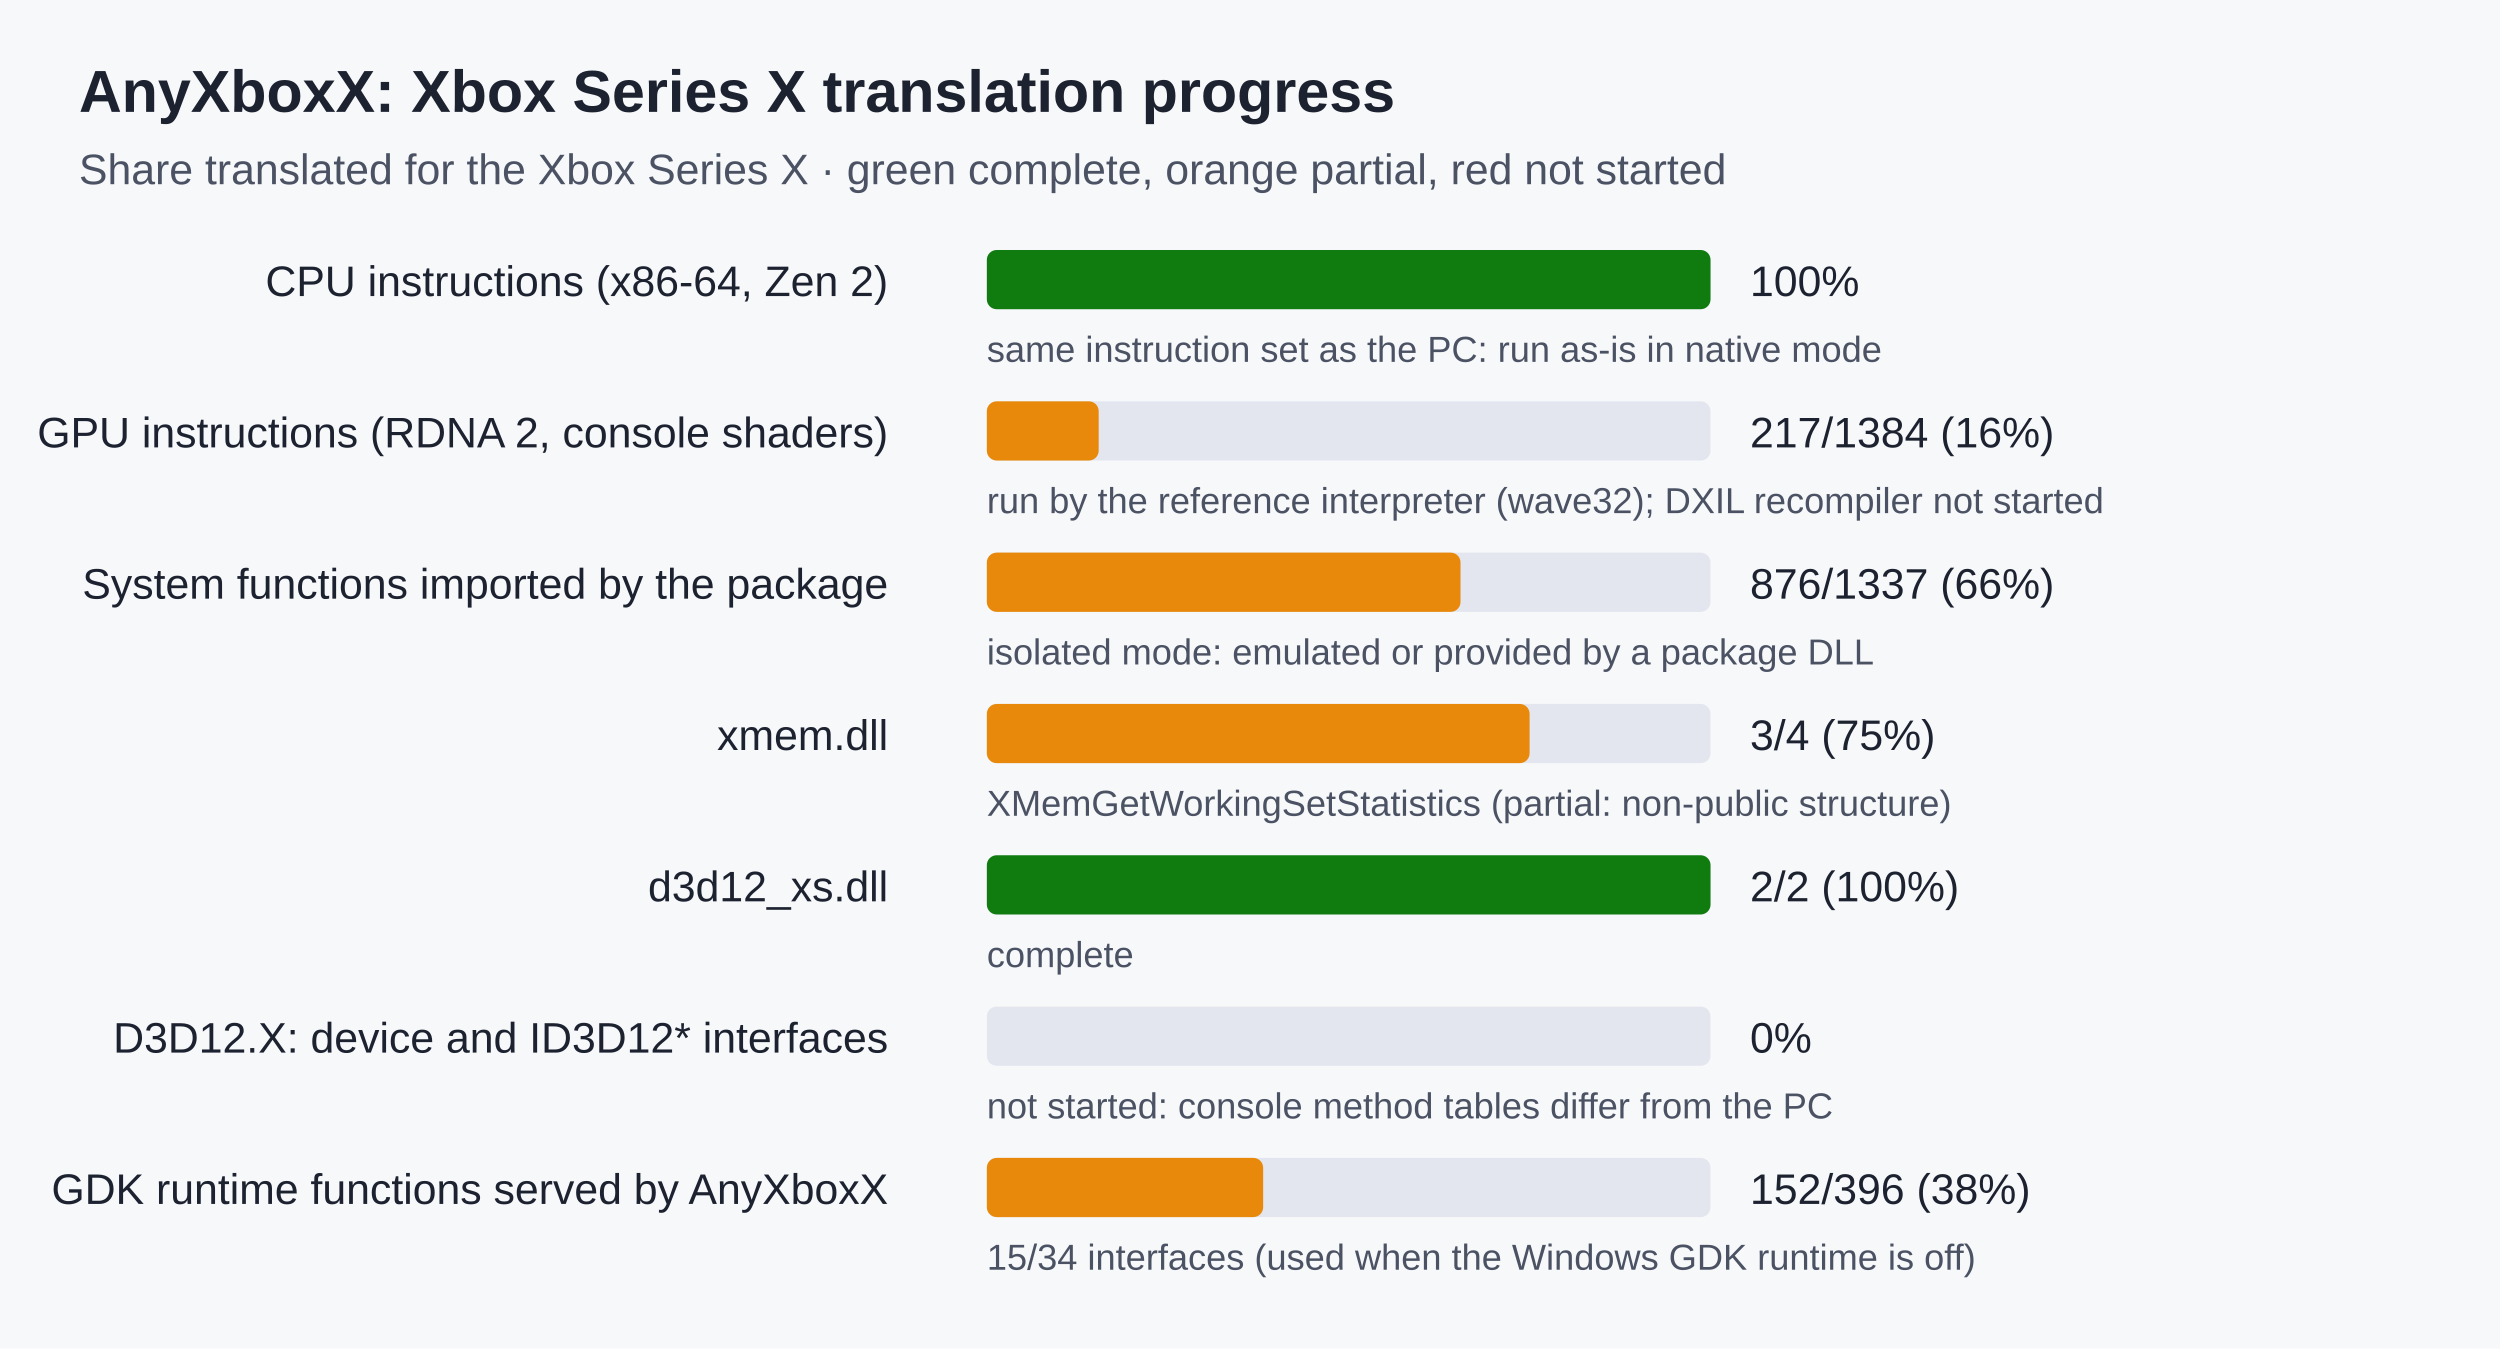
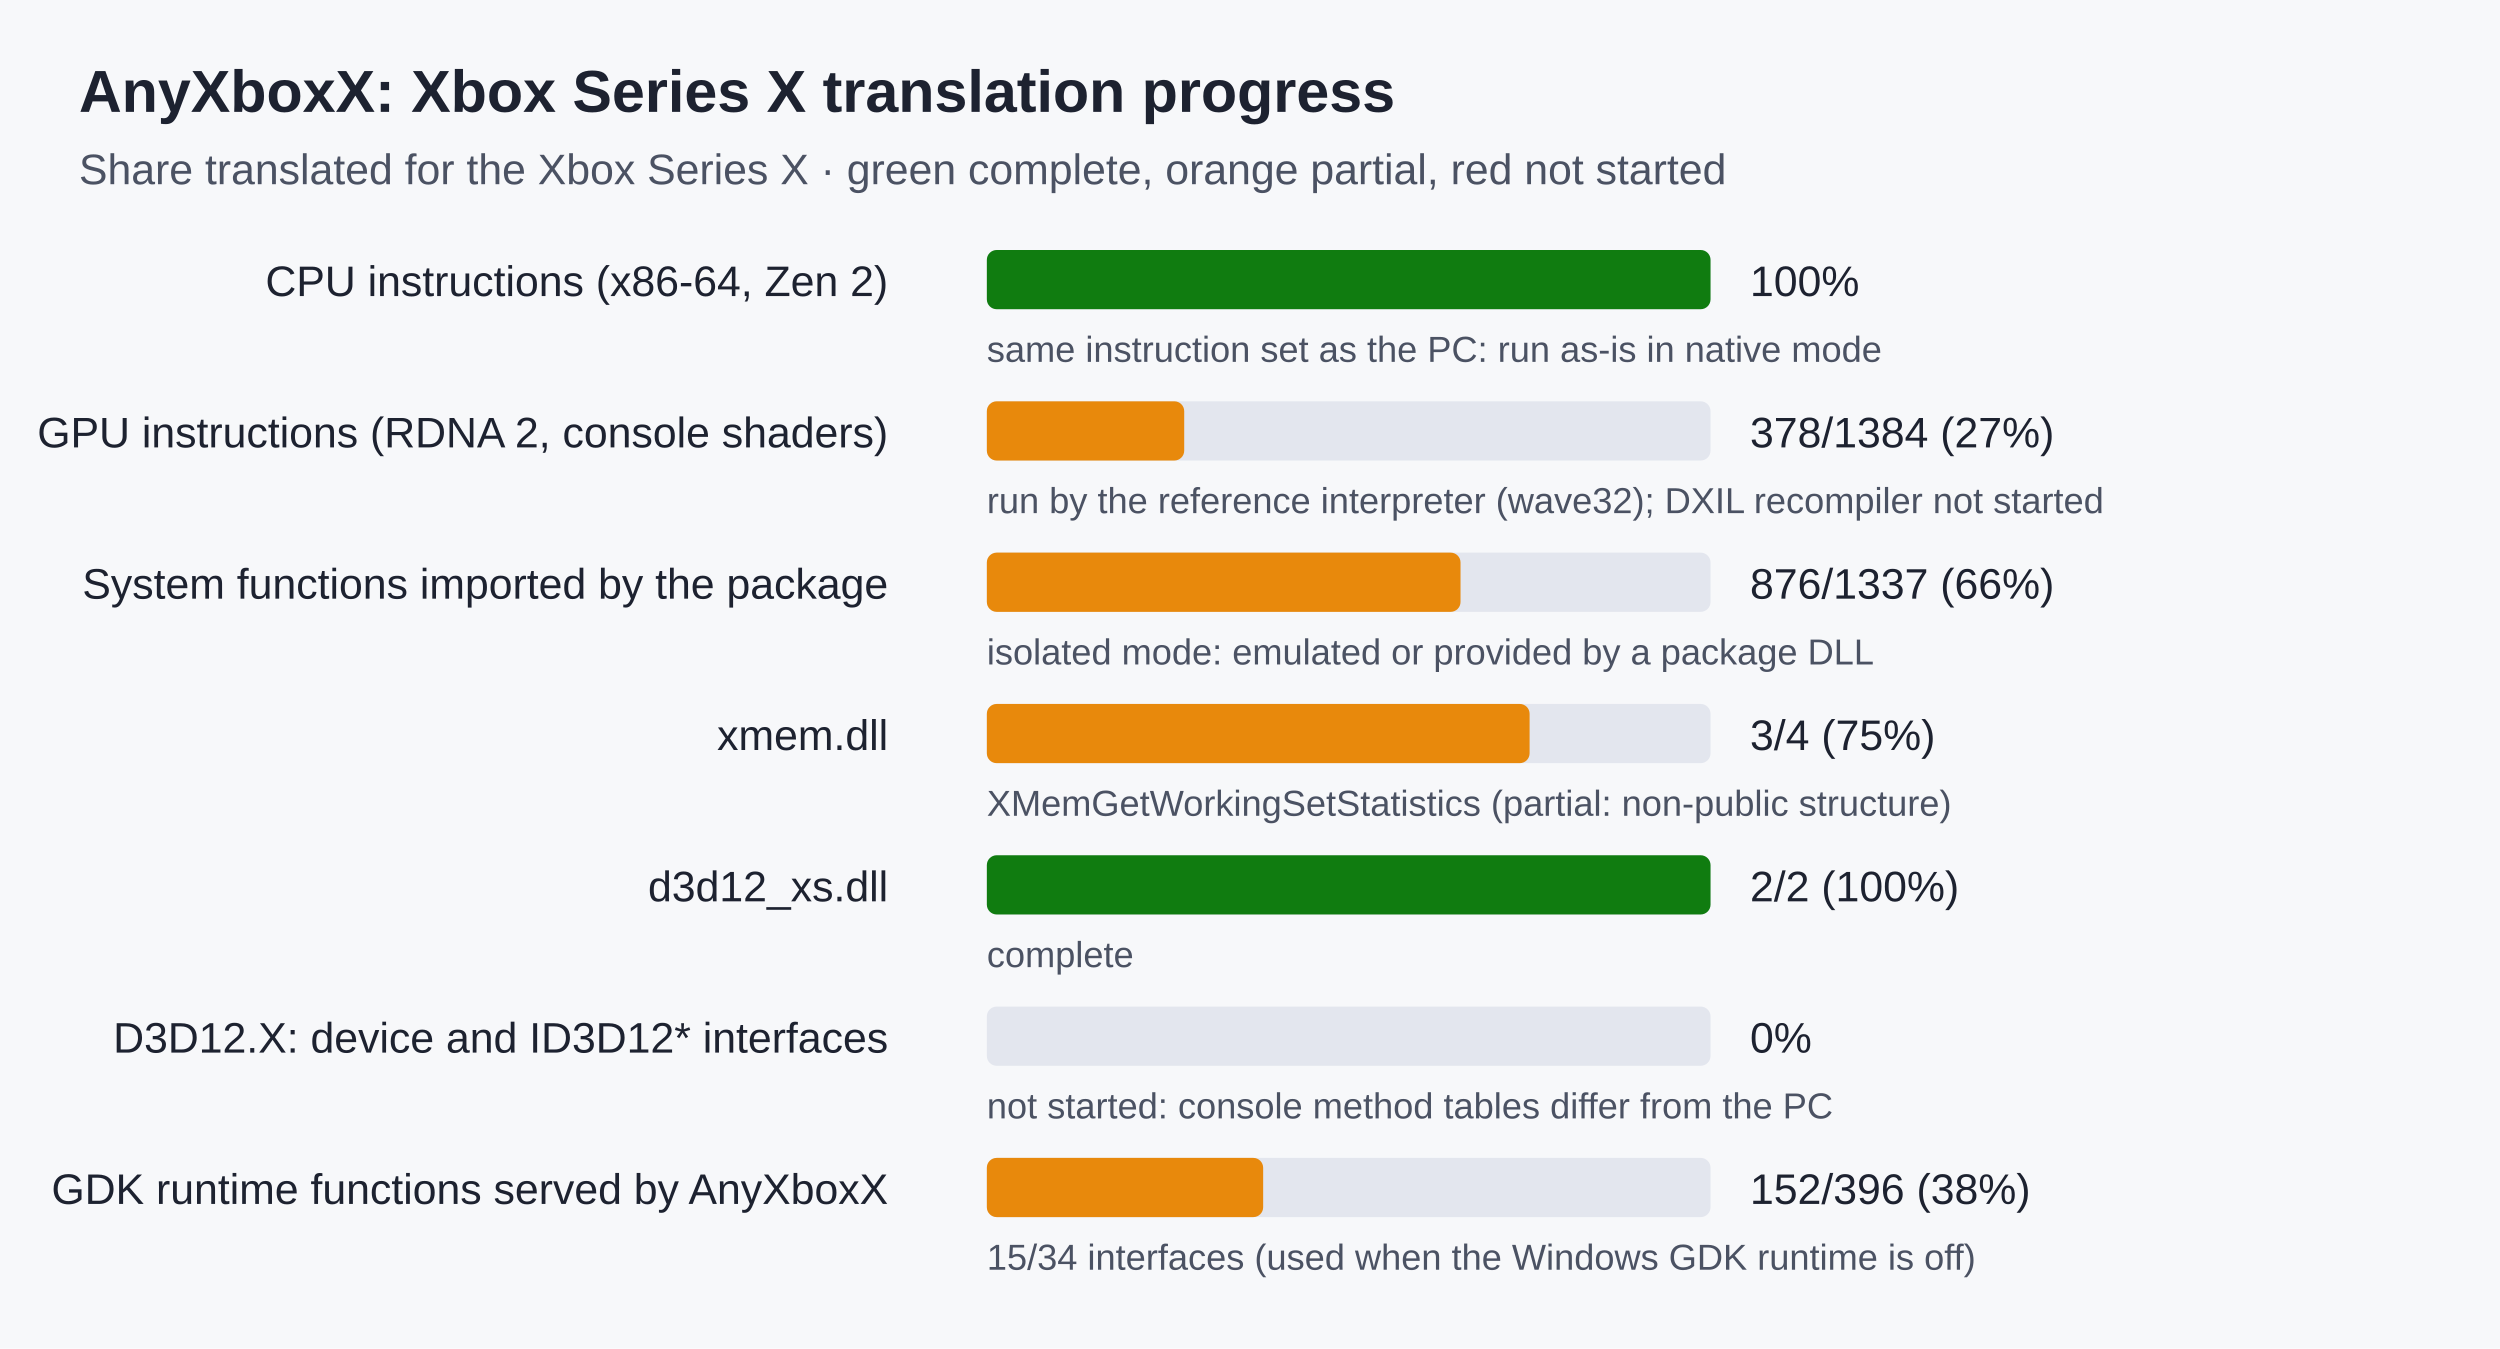
<svg xmlns="http://www.w3.org/2000/svg" width="760" height="410" viewBox="0 0 760 410" font-family="Segoe UI, Arial, sans-serif" font-size="13">
  <rect width="760" height="410" fill="#f7f8fa" />
  <text x="24" y="34" font-size="18" font-weight="600" fill="#1d2230">AnyXboxX: Xbox Series X translation progress</text>
  <text x="24" y="56" fill="#4b5263">Share translated for the Xbox Series X · green complete, orange partial, red not started</text>
  <text x="270" y="90" text-anchor="end" fill="#1d2230">CPU instructions (x86-64, Zen 2)</text>
  <rect x="300" y="76" width="220" height="18" rx="3" fill="#e3e6ee" />
  <rect x="300" y="76" width="220" height="18" rx="3" fill="#107c10" />
  <text x="532" y="90" fill="#1d2230">100%</text>
  <text x="300" y="110" font-size="11" fill="#4b5263">same instruction set as the PC: run as-is in native mode</text>
  <text x="270" y="136" text-anchor="end" fill="#1d2230">GPU instructions (RDNA 2, console shaders)</text>
  <rect x="300" y="122" width="220" height="18" rx="3" fill="#e3e6ee" />
-   <rect x="300" y="122" width="34" height="18" rx="3" fill="#e8890c" />
-   <text x="532" y="136" fill="#1d2230">217/1384 (16%)</text>
+   <rect x="300" y="122" width="60" height="18" rx="3" fill="#e8890c" />
+   <text x="532" y="136" fill="#1d2230">378/1384 (27%)</text>
  <text x="300" y="156" font-size="11" fill="#4b5263">run by the reference interpreter (wave32); DXIL recompiler not started</text>
  <text x="270" y="182" text-anchor="end" fill="#1d2230">System functions imported by the package</text>
  <rect x="300" y="168" width="220" height="18" rx="3" fill="#e3e6ee" />
  <rect x="300" y="168" width="144" height="18" rx="3" fill="#e8890c" />
  <text x="532" y="182" fill="#1d2230">876/1337 (66%)</text>
  <text x="300" y="202" font-size="11" fill="#4b5263">isolated mode: emulated or provided by a package DLL</text>
  <text x="270" y="228" text-anchor="end" fill="#1d2230">xmem.dll</text>
  <rect x="300" y="214" width="220" height="18" rx="3" fill="#e3e6ee" />
  <rect x="300" y="214" width="165" height="18" rx="3" fill="#e8890c" />
  <text x="532" y="228" fill="#1d2230">3/4 (75%)</text>
  <text x="300" y="248" font-size="11" fill="#4b5263">XMemGetWorkingSetStatistics (partial: non-public structure)</text>
  <text x="270" y="274" text-anchor="end" fill="#1d2230">d3d12_xs.dll</text>
  <rect x="300" y="260" width="220" height="18" rx="3" fill="#e3e6ee" />
  <rect x="300" y="260" width="220" height="18" rx="3" fill="#107c10" />
  <text x="532" y="274" fill="#1d2230">2/2 (100%)</text>
  <text x="300" y="294" font-size="11" fill="#4b5263">complete</text>
  <text x="270" y="320" text-anchor="end" fill="#1d2230">D3D12.X: device and ID3D12* interfaces</text>
  <rect x="300" y="306" width="220" height="18" rx="3" fill="#e3e6ee" />
  <rect x="300" y="306" width="0" height="18" rx="3" fill="#c42b1c" />
  <text x="532" y="320" fill="#1d2230">0%</text>
  <text x="300" y="340" font-size="11" fill="#4b5263">not started: console method tables differ from the PC</text>
  <text x="270" y="366" text-anchor="end" fill="#1d2230">GDK runtime functions served by AnyXboxX</text>
  <rect x="300" y="352" width="220" height="18" rx="3" fill="#e3e6ee" />
  <rect x="300" y="352" width="84" height="18" rx="3" fill="#e8890c" />
  <text x="532" y="366" fill="#1d2230">152/396 (38%)</text>
  <text x="300" y="386" font-size="11" fill="#4b5263">15/34 interfaces (used when the Windows GDK runtime is off)</text>
</svg>
